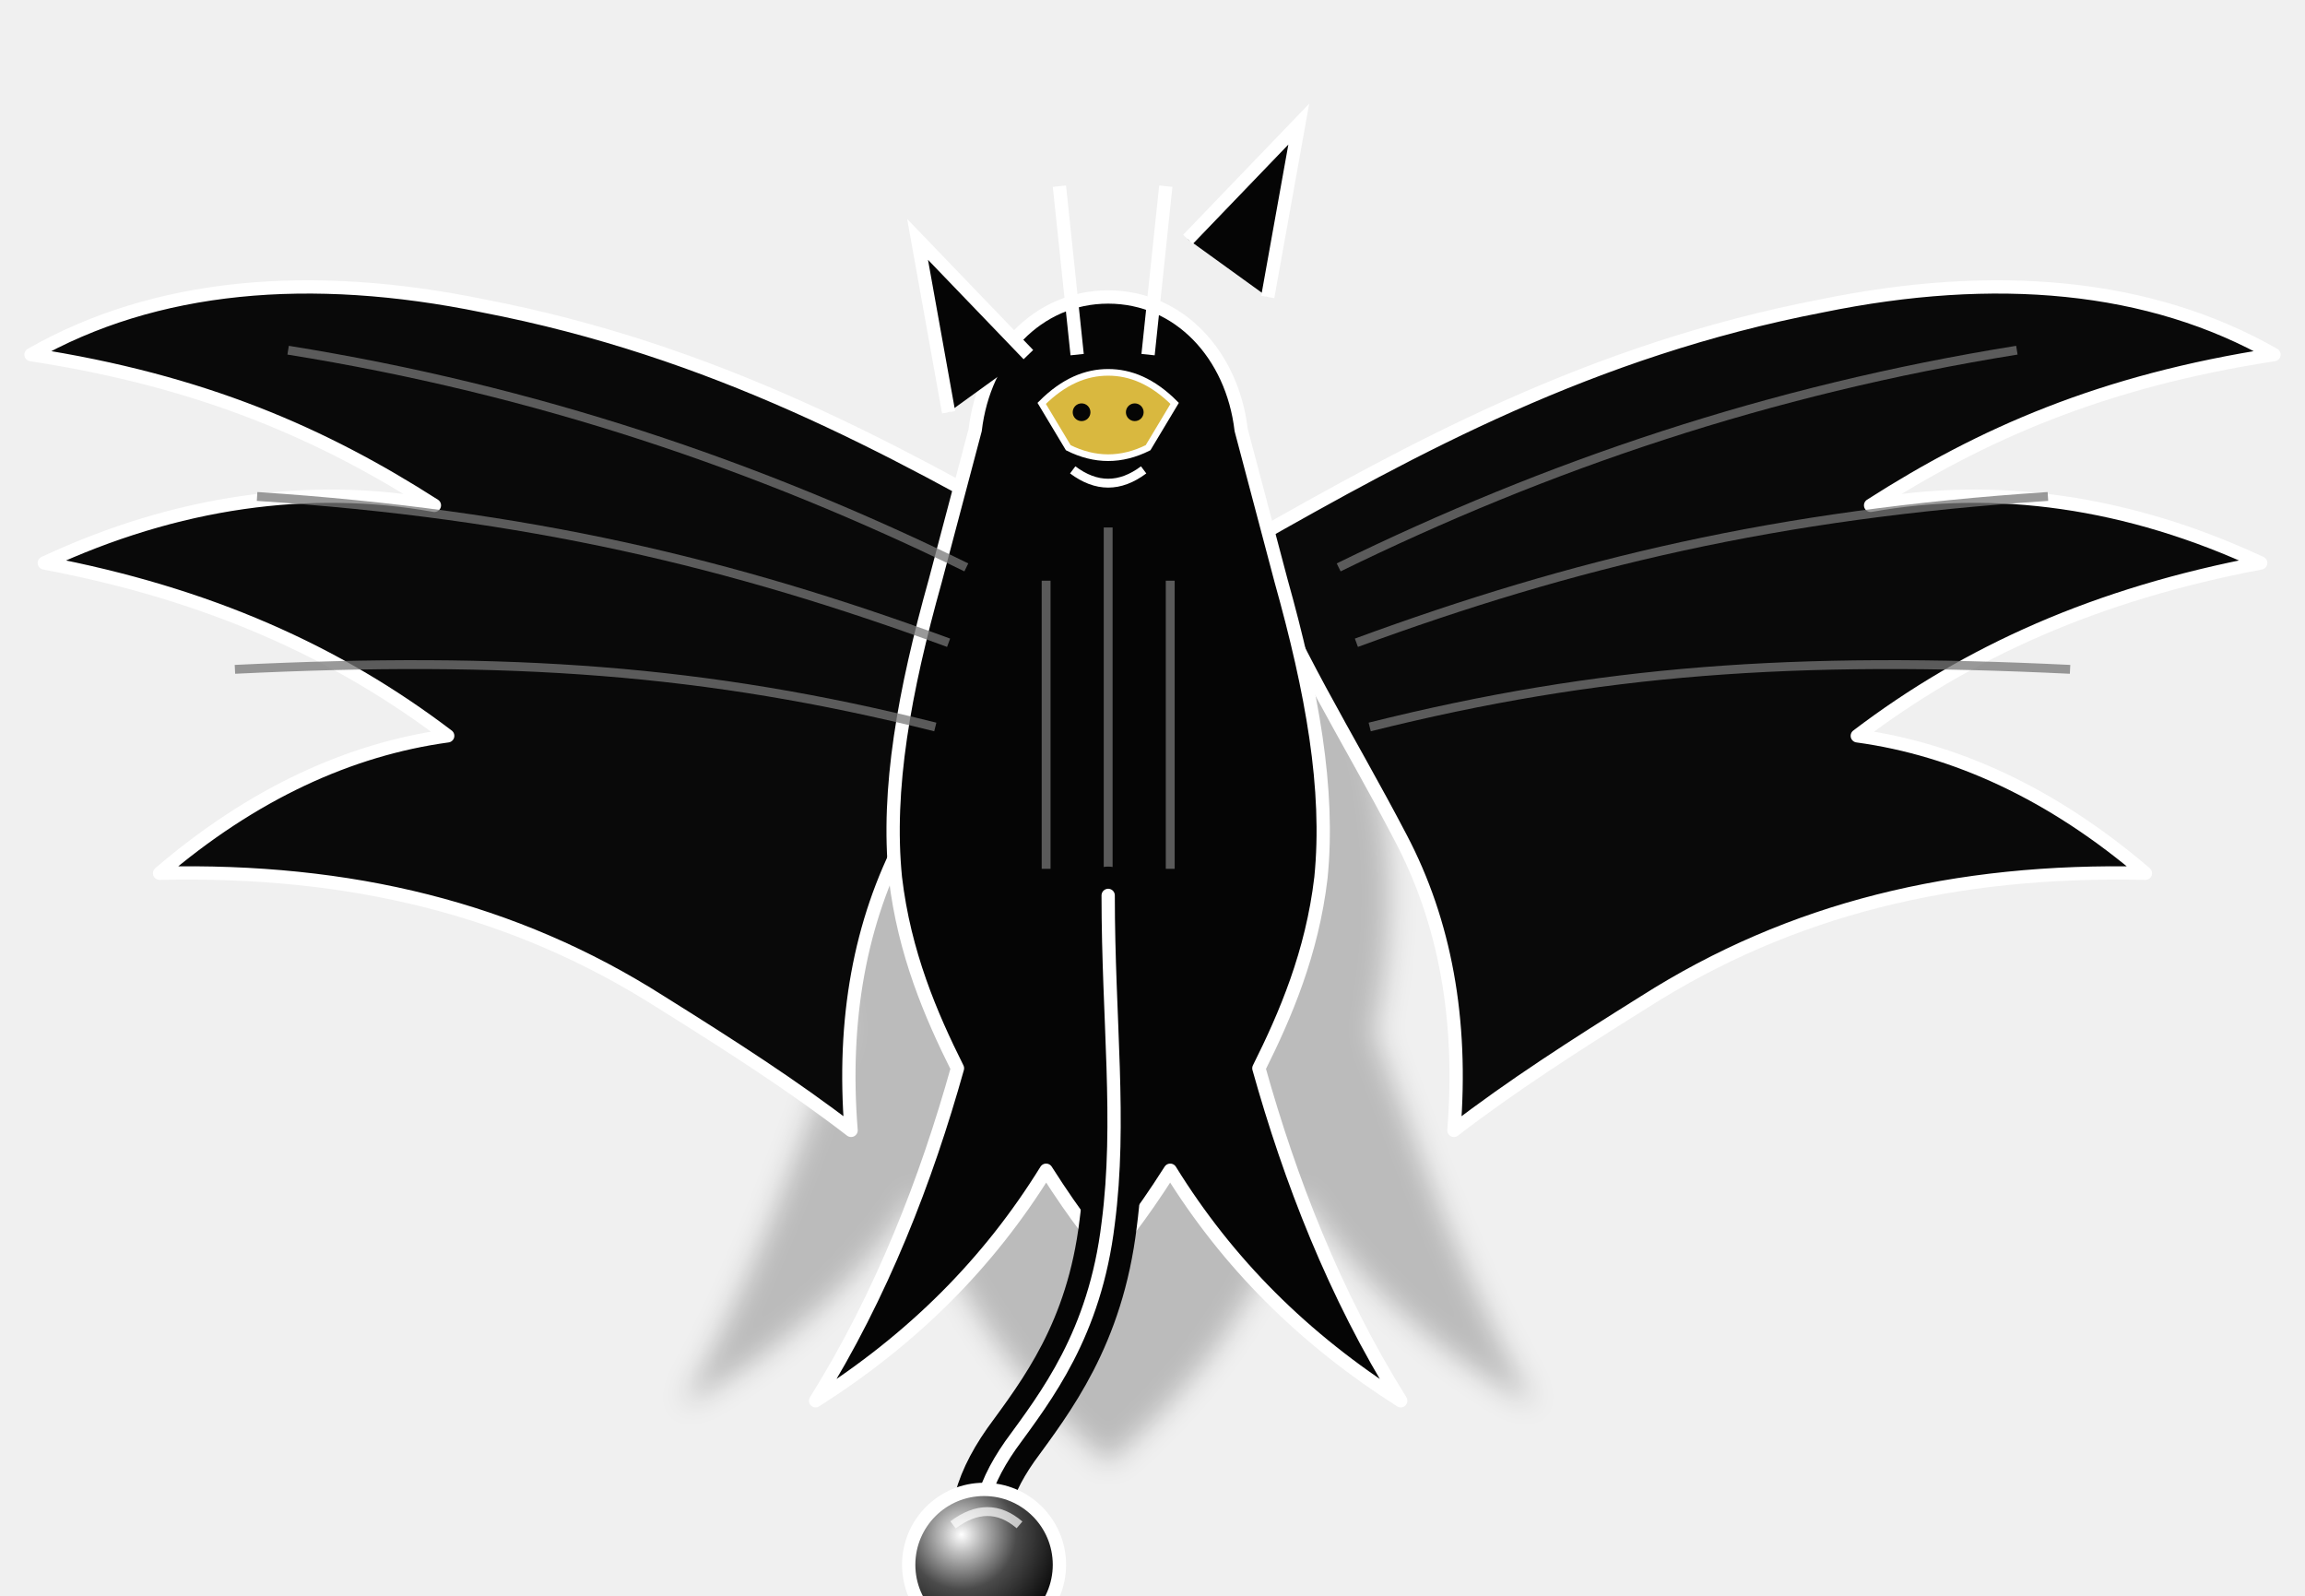
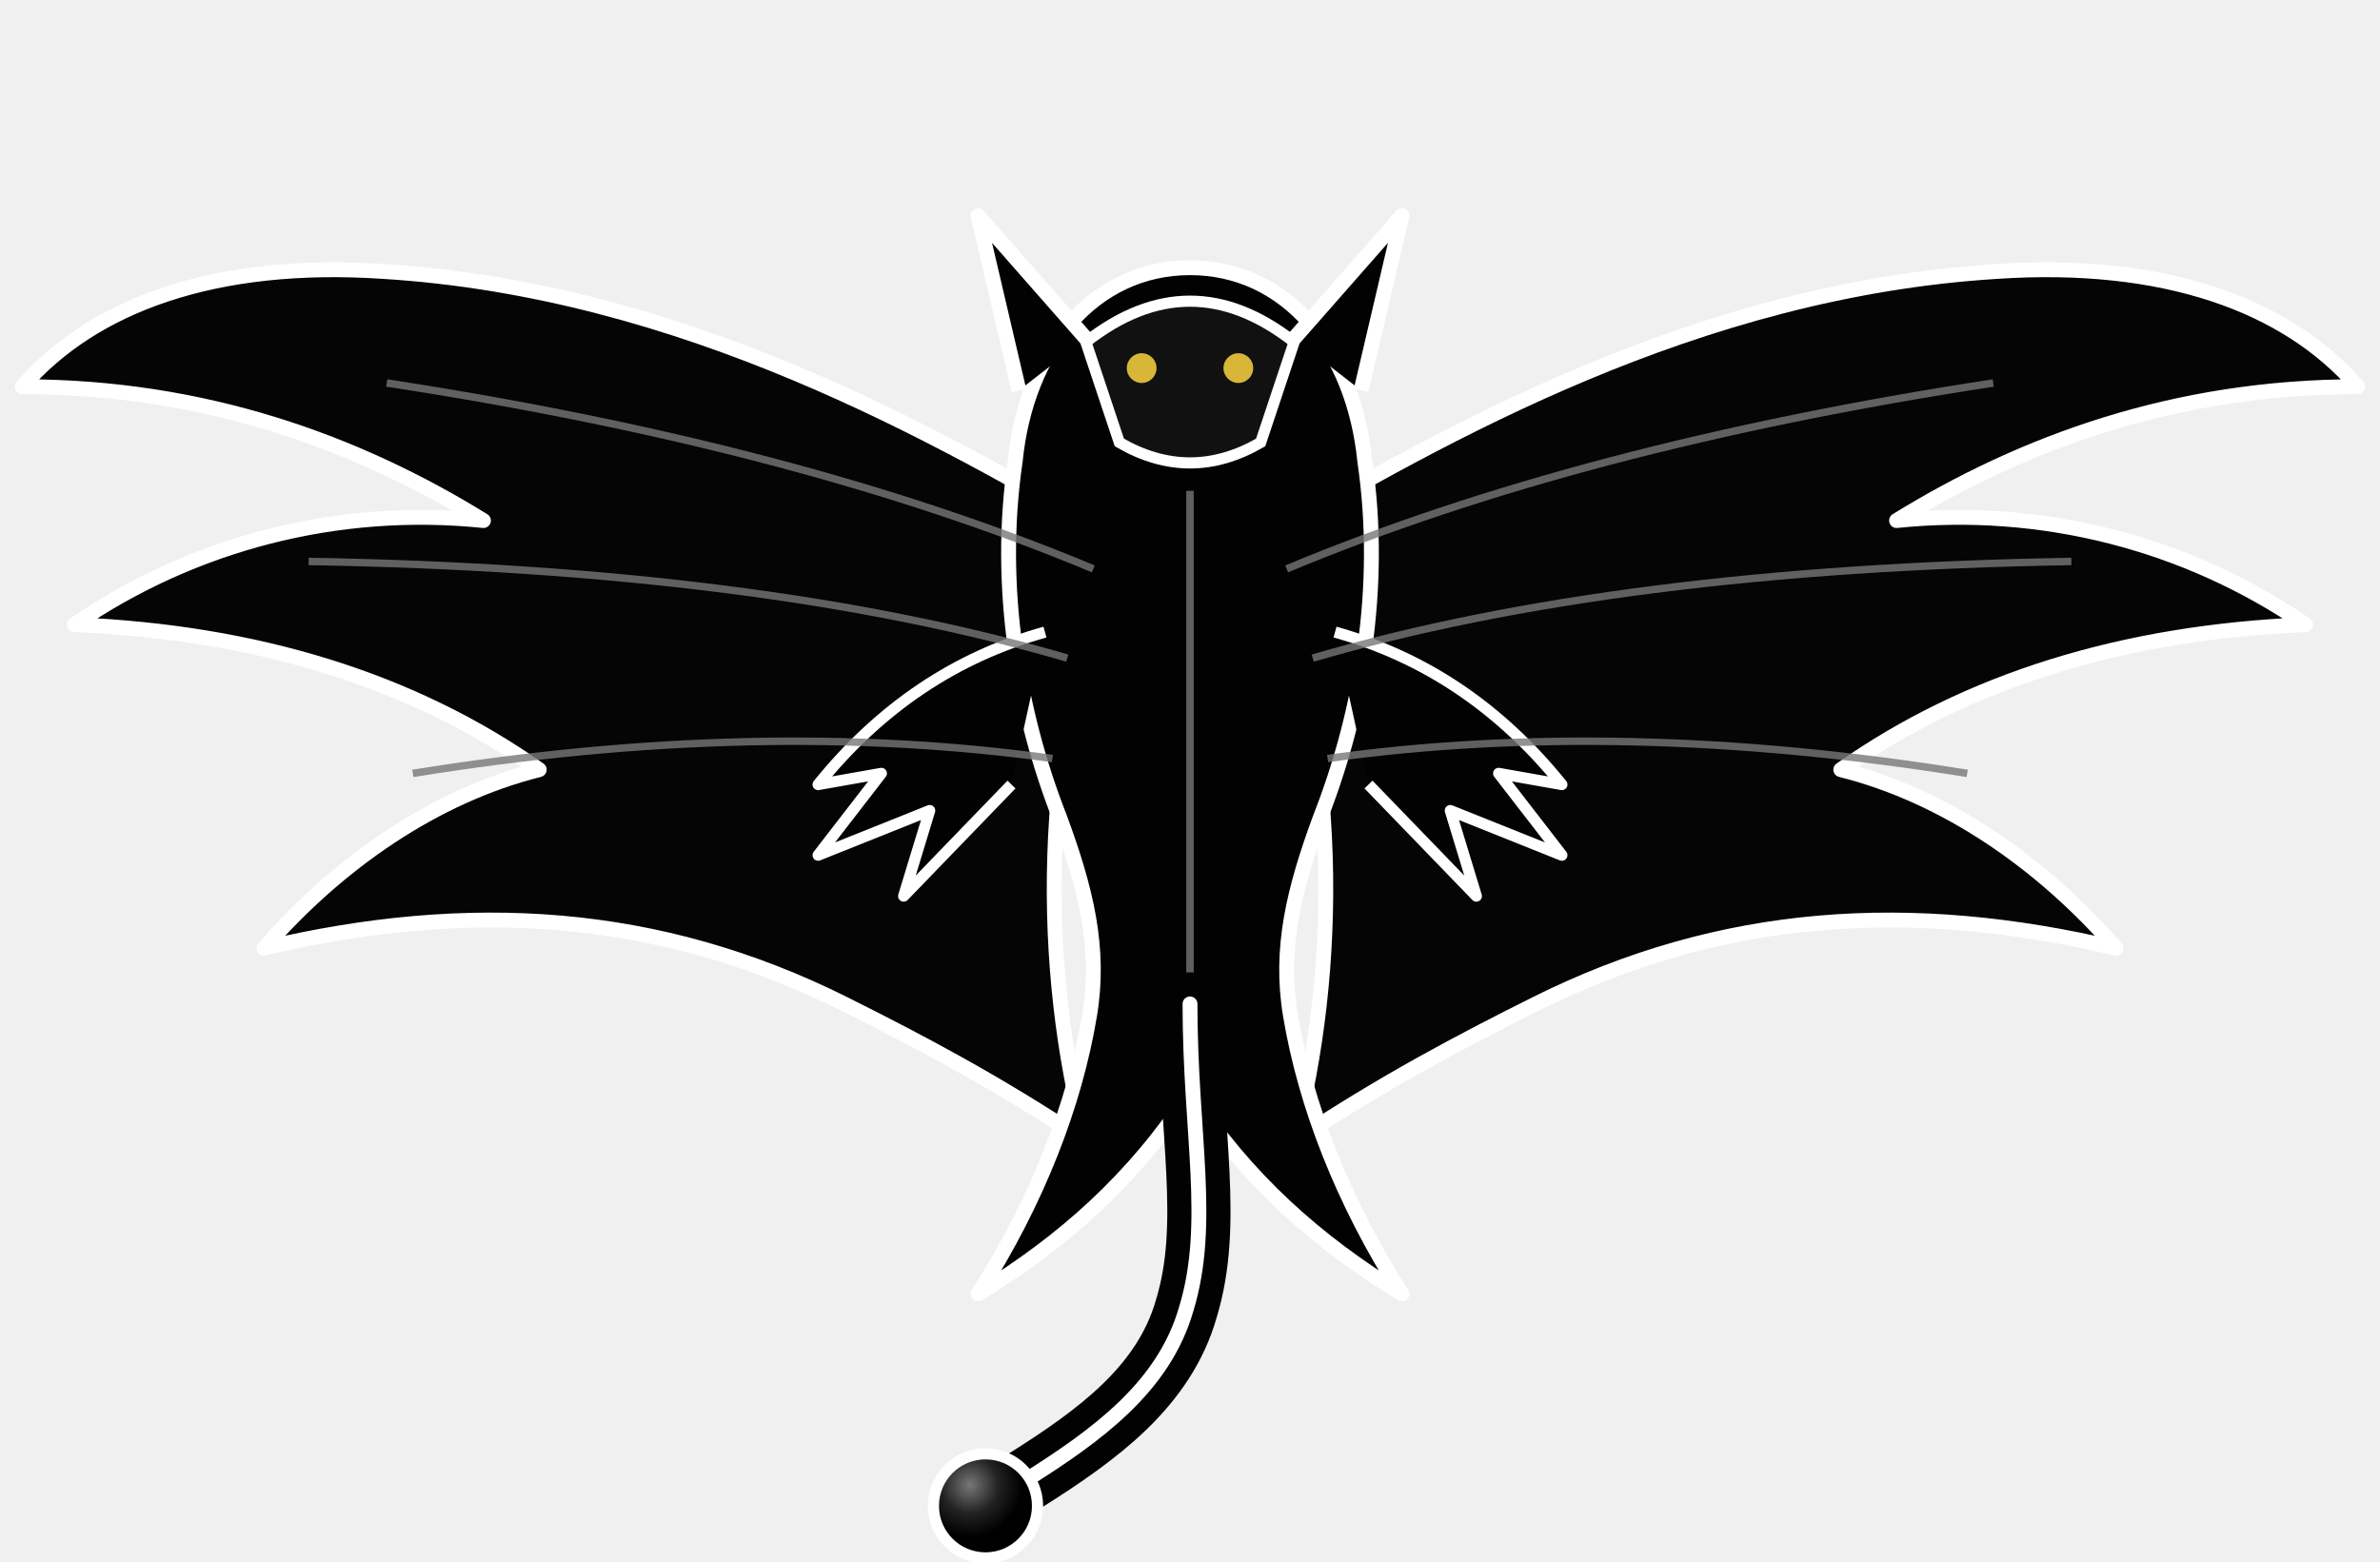
- <svg xmlns="http://www.w3.org/2000/svg" viewBox="0 0 520 360" role="img" aria-labelledby="title desc">
+ <svg xmlns="http://www.w3.org/2000/svg" viewBox="0 0 640 420" role="img" aria-labelledby="title desc">
  <defs>
-     <filter id="softShadow" x="-20%" y="-30%" width="140%" height="170%">
-       <feGaussianBlur stdDeviation="3" />
-     </filter>
-     <radialGradient id="orb" cx="35%" cy="30%" r="70%">
-       <stop offset="0" stop-color="#fff" />
-       <stop offset=".18" stop-color="#bdbdbd" />
-       <stop offset=".52" stop-color="#4b4b4b" />
-       <stop offset="1" stop-color="#090909" />
+     <radialGradient id="orb" cx="35%" cy="30%">
+       <stop offset="0" stop-color="#777" />
+       <stop offset=".55" stop-color="#222" />
+       <stop offset="1" stop-color="#000" />
    </radialGradient>
  </defs>
-   <g opacity=".22" filter="url(#softShadow)" transform="translate(0 8)">
-     <path fill="#000" d="M250 111C221 111 197 132 190 163c-5 23-4 44 0 62l-12 32c-8 21-16 38-24 52 22-12 40-28 53-48 12 30 26 46 43 61 17-15 31-31 43-61 13 20 31 36 53 48-8-14-16-31-24-52l-12-32c4-18 5-39 0-62-7-31-31-52-60-52Z" />
+   <path d="M300 145 C252 117 184 78 103 73 C58 70 25 82 6 104 C55 104 96 119 130 140 C91 136 52 146 20 168 C69 170 111 183 145 207 C117 214 91 232 71 255 C126 242 177 245 227 270 C247 280 268 291 292 307 C280 261 279 202 300 145Z" fill="#050505" stroke="#fff" stroke-width="4" stroke-linejoin="round" />
+   <path d="M340 145 C388 117 456 78 537 73 C582 70 615 82 634 104 C585 104 544 119 510 140 C549 136 588 146 620 168 C571 170 529 183 495 207 C523 214 549 232 569 255 C514 242 463 245 413 270 C393 280 372 291 348 307 C360 261 361 202 340 145Z" fill="#050505" stroke="#fff" stroke-width="4" stroke-linejoin="round" />
+   <path d="M320 72 C294 72 276 94 273 124 C268 158 274 192 285 220 C292 239 296 255 293 273 C289 297 279 323 263 348 C286 334 305 317 320 294 C335 317 354 334 377 348 C361 323 351 297 347 273 C344 255 348 239 355 220 C366 192 372 158 367 124 C364 94 346 72 320 72Z" fill="#020202" stroke="#fff" stroke-width="4" stroke-linejoin="round" />
+   <path d="M292 91 L263 58 L274 105 M348 91 L377 58 L366 105" fill="#020202" stroke="#fff" stroke-width="4" stroke-linejoin="round" />
+   <path d="M292 92 Q320 70 348 92 L339 119 Q320 130 301 119Z" fill="#111" stroke="#fff" stroke-width="3" />
+   <circle cx="307" cy="99" r="4" fill="#d7b638" />
+   <circle cx="333" cy="99" r="4" fill="#d7b638" />
+   <path d="M281 170 Q245 180 220 211 L237 208 L220 230 L250 218 L243 241 L272 211" fill="#020202" stroke="#fff" stroke-width="3" stroke-linejoin="round" />
+   <path d="M359 170 Q395 180 420 211 L403 208 L420 230 L390 218 L397 241 L368 211" fill="#020202" stroke="#fff" stroke-width="3" stroke-linejoin="round" />
+   <g fill="none" stroke="#777" stroke-width="2" opacity=".8">
+     <path d="M294 153 Q215 120 104 103" />
+     <path d="M287 177 Q205 153 83 151" />
+     <path d="M283 204 Q204 193 111 208" />
+     <path d="M346 153 Q425 120 536 103" />
+     <path d="M353 177 Q435 153 557 151" />
+     <path d="M357 204 Q436 193 529 208" />
+     <path d="M320 132V278" />
  </g>
-   <path fill="#090909" stroke="#fff" stroke-width="3" stroke-linejoin="round" d="M238 122C201 101 161 79 109 69 70 61 35 64 7 80c39 6 66 18 91 34-28-5-58-1-88 13 37 7 66 20 91 39-22 3-44 13-65 31 43-1 80 8 113 29 16 10 30 19 43 29-2-25 2-47 12-66 12-23 25-43 34-67Z" />
-   <path fill="#090909" stroke="#fff" stroke-width="3" stroke-linejoin="round" d="M282 122C319 101 359 79 411 69c39-8 74-5 102 11-39 6-66 18-91 34 28-5 58-1 88 13-37 7-66 20-91 39 22 3 44 13 65 31-43-1-80 8-113 29-16 10-30 19-43 29 2-25-2-47-12-66-12-23-25-43-34-67Z" />
-   <path fill="#050505" stroke="#fff" stroke-width="3" stroke-linejoin="round" d="M250 67c-16 0-28 13-30 30l-9 34c-7 25-11 47-9 67 2 17 8 31 14 43-7 25-17 51-32 75 22-14 39-31 52-52 7 11 12 17 14 19 2-2 7-8 14-19 13 21 30 38 52 52-15-24-25-50-32-75 6-12 12-26 14-43 2-20-2-42-9-67l-9-34c-2-17-14-30-30-30Z" />
-   <path fill="#050505" stroke="#fff" stroke-width="3" d="M232 80 207 54l7 39m29-13-4-38m20 38 4-38m5 12 25-26-7 39" />
-   <path fill="#d9b83f" stroke="#fff" stroke-width="1.5" d="M235 91c5-5 10-7 15-7s10 2 15 7l-6 10c-6 3-12 3-18 0Z" />
-   <circle fill="#050505" cx="244" cy="93" r="2" />
-   <circle fill="#050505" cx="256" cy="93" r="2" />
-   <path fill="none" stroke="#fff" stroke-width="2" d="M242 106q8 6 16 0" />
-   <g fill="none" stroke="#777" stroke-width="2" opacity=".75">
-     <path d="M218 128C171 105 121 88 65 79" />
-     <path d="M214 145C165 127 119 116 58 112" />
-     <path d="M211 164C159 151 115 148 53 151" />
-     <path d="M302 128C349 105 399 88 455 79" />
-     <path d="M306 145C355 127 401 116 462 112" />
-     <path d="M309 164C361 151 405 148 467 151" />
-     <path d="M250 119v86m-14-74v65m28-65v65" />
-   </g>
-   <path fill="none" stroke="#050505" stroke-width="13" stroke-linecap="round" d="M250 202C250 230 253 253 250 276c-3 25-14 39-22 50-7 10-9 19-5 27" />
-   <path fill="none" stroke="#fff" stroke-width="3" stroke-linecap="round" d="M250 202C250 230 253 253 250 276c-3 25-14 39-22 50-7 10-9 19-5 27" />
-   <circle cx="222" cy="353" r="17" fill="url(#orb)" stroke="#fff" stroke-width="3" />
-   <path fill="none" stroke="#fff" stroke-width="2" opacity=".7" d="M215 344q8-6 15 0" />
+   <path d="M320 270 C320 305 326 329 319 352 C313 373 295 386 276 398" fill="none" stroke="#020202" stroke-width="17" stroke-linecap="round" />
+   <path d="M320 270 C320 305 326 329 319 352 C313 373 295 386 276 398" fill="none" stroke="#fff" stroke-width="4" stroke-linecap="round" />
+   <circle cx="265" cy="405" r="14" fill="url(#orb)" stroke="#fff" stroke-width="3" />
</svg>
